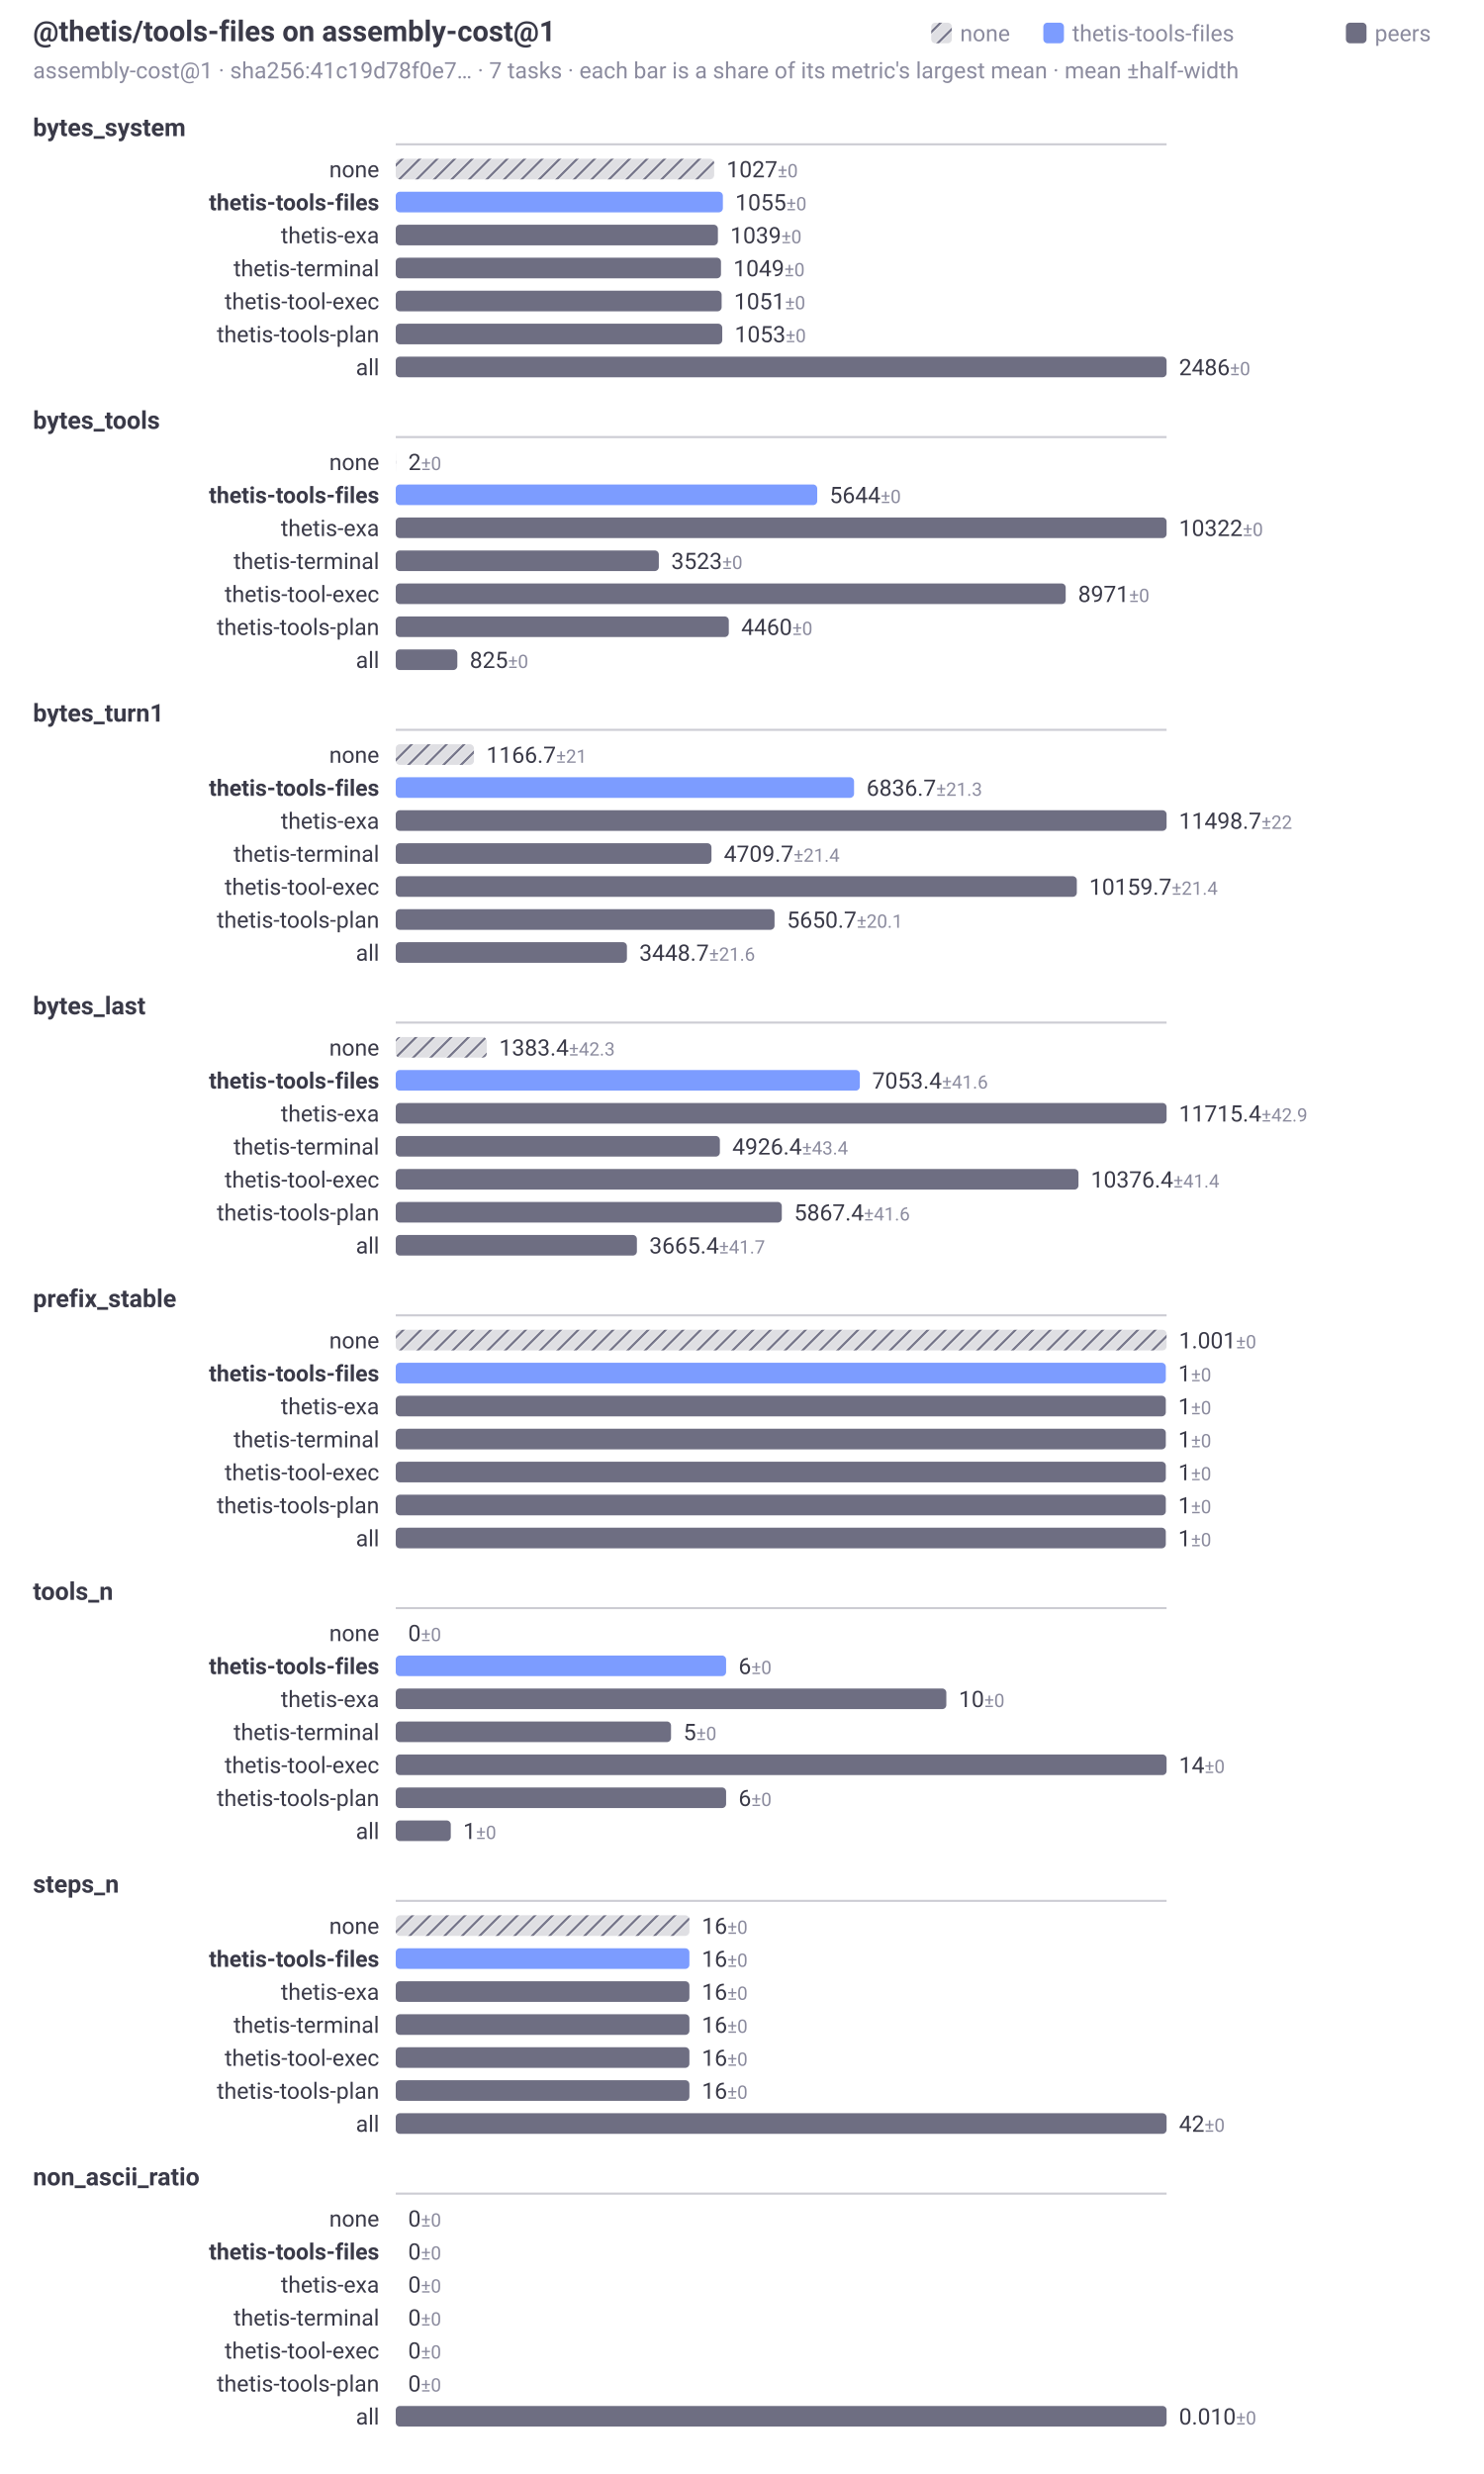
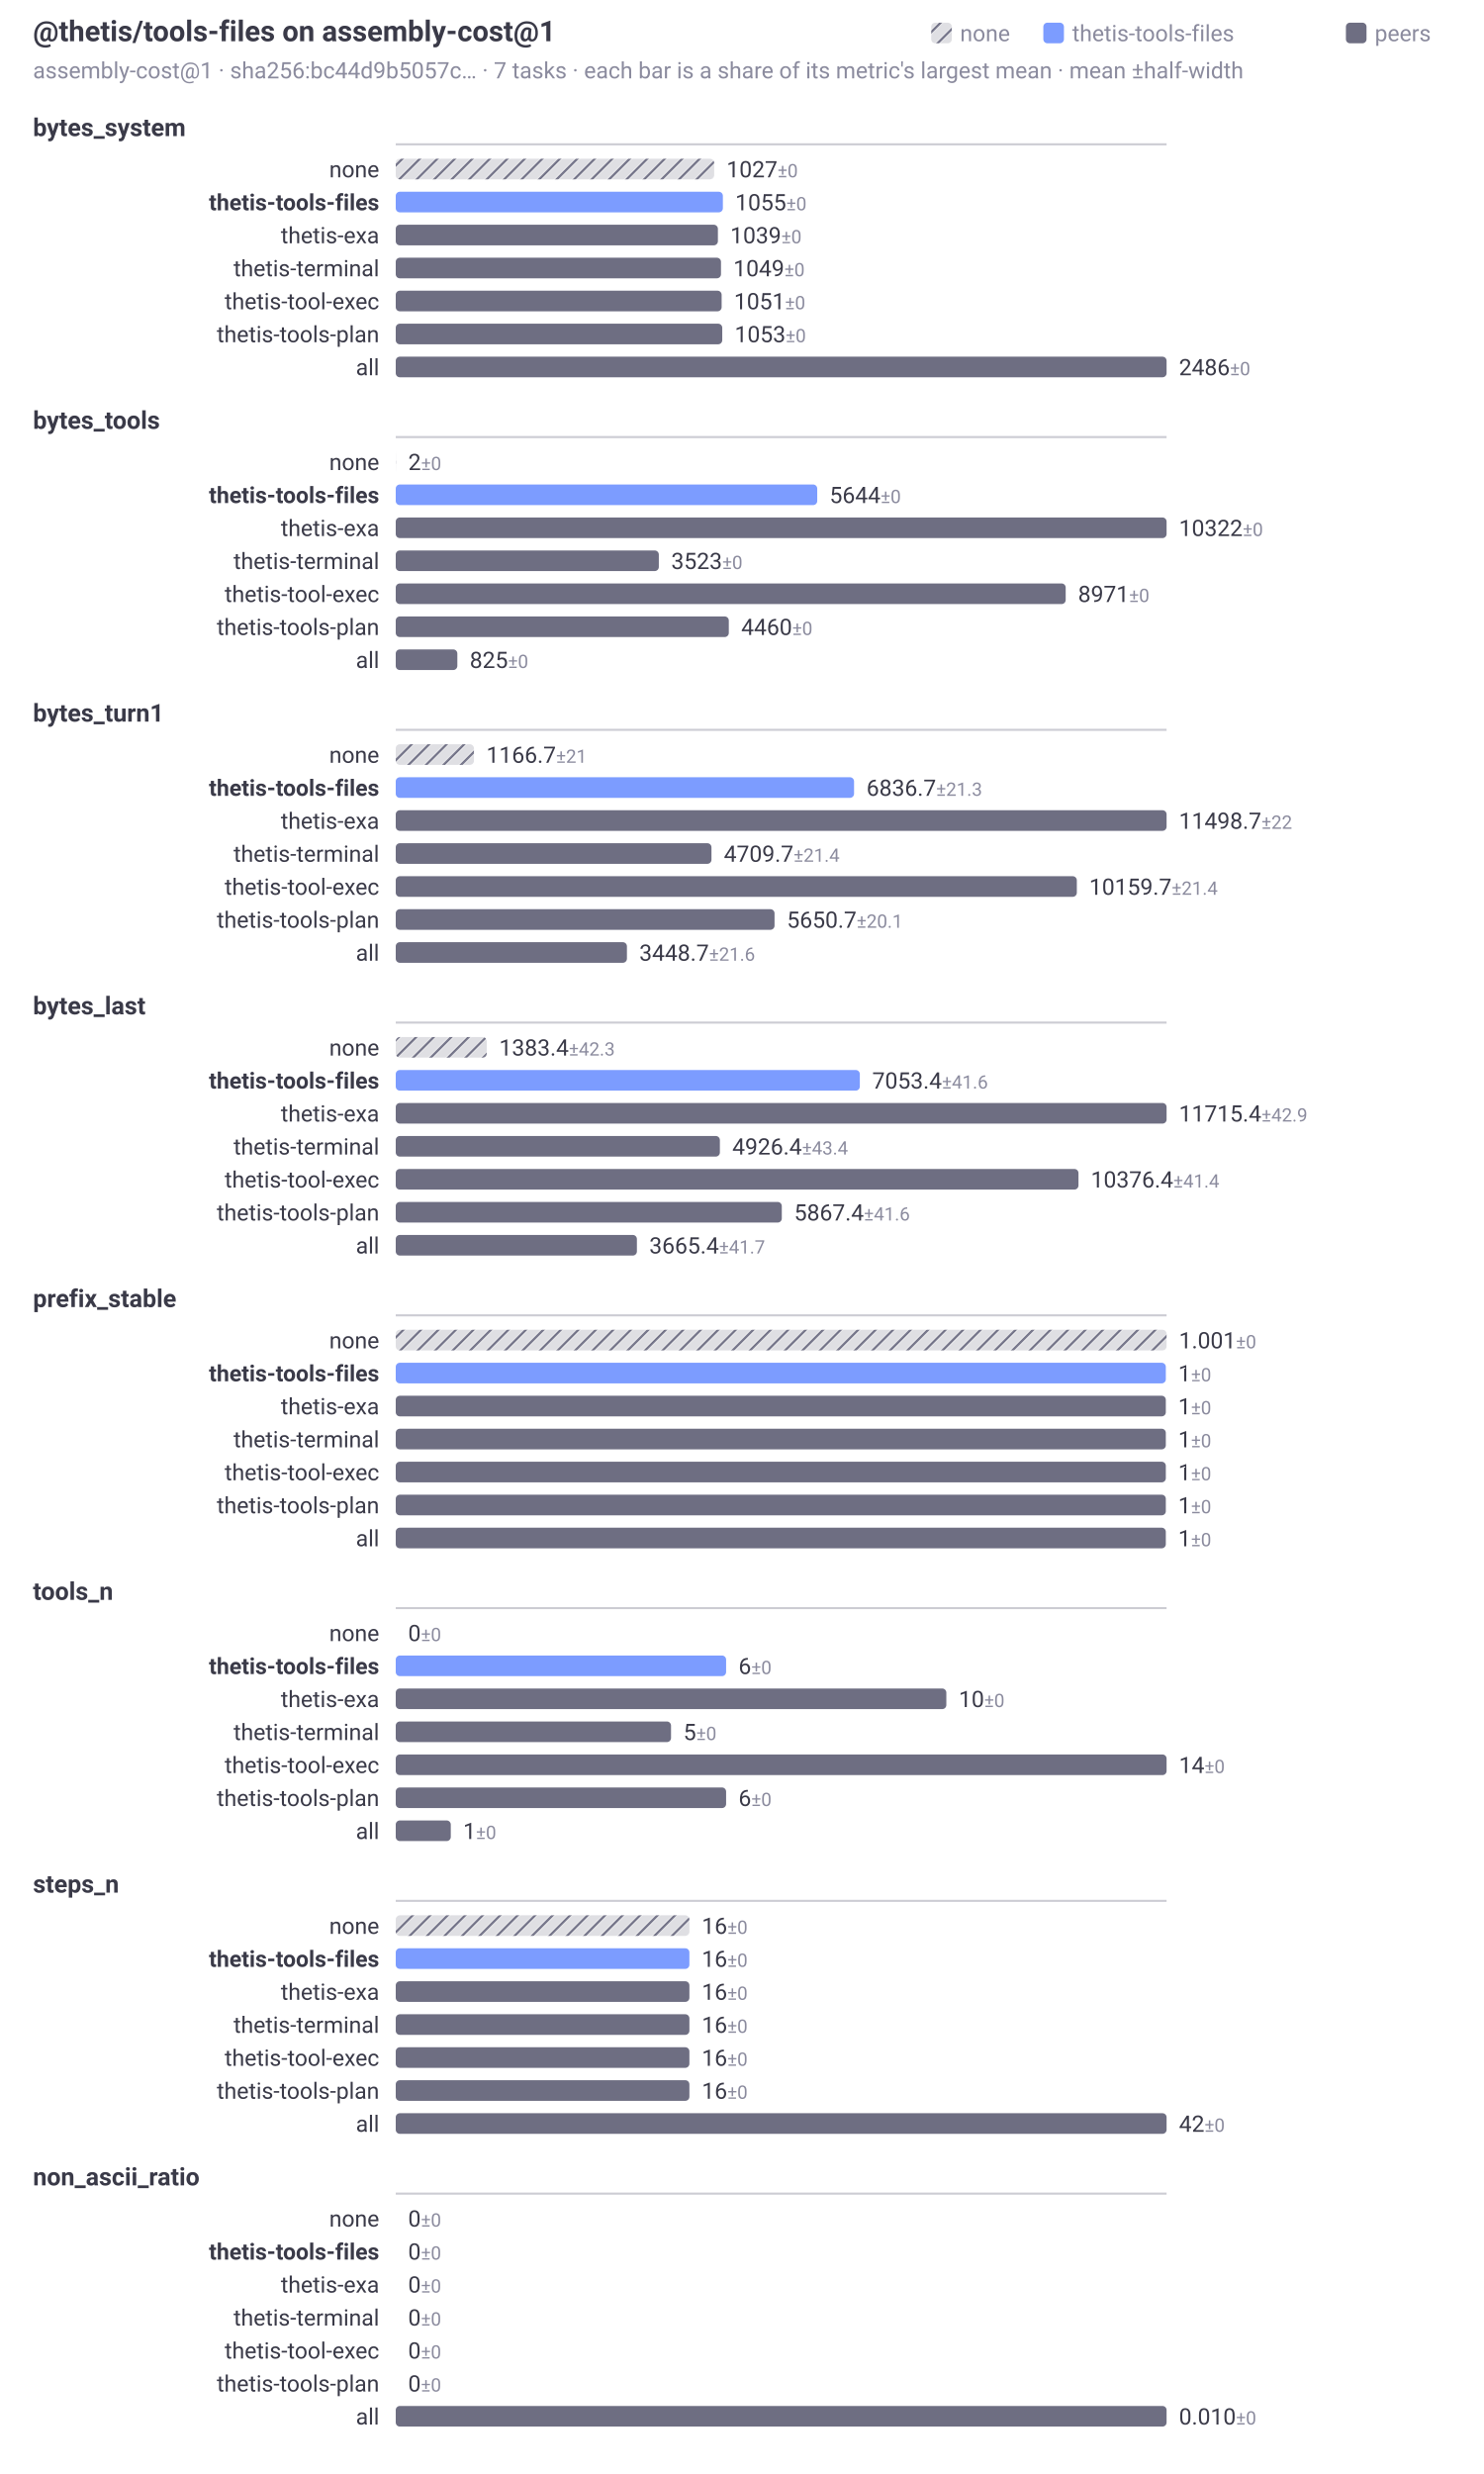
<svg xmlns="http://www.w3.org/2000/svg" width="720" height="1200" viewBox="0 0 720 1200" role="img" aria-labelledby="t d" font-family="system-ui, -apple-system, Segoe UI, Roboto, sans-serif">
  <style>.t{fill:#3a3a48}.f{fill:#8b8b9e}@media (prefers-color-scheme:dark){.t{fill:#d2d2dc}.f{fill:#9a9aae}}</style>
  <defs>
    <pattern id="hatch" width="6" height="6" patternUnits="userSpaceOnUse" patternTransform="rotate(45)">
      <rect width="6" height="6" fill="#6e6e82" fill-opacity="0.22" />
      <line x1="0" y1="0" x2="0" y2="6" stroke="#6e6e82" stroke-width="2" />
    </pattern>
  </defs>
  <text class="t" x="16" y="20" font-size="14" font-weight="600">@thetis/tools-files on assembly-cost@1</text>
-   <text class="f" x="16" y="38" font-size="11">assembly-cost@1 · sha256:41c19d78f0e7… · 7 tasks · each bar is a share of its metric's largest mean · mean ±half-width</text>
+   <text class="f" x="16" y="38" font-size="11">assembly-cost@1 · sha256:bc44d9b5057c… · 7 tasks · each bar is a share of its metric's largest mean · mean ±half-width</text>
  <rect x="653" y="11" width="10" height="10" rx="2" fill="#6e6e82" />
  <text class="f" x="667" y="20" font-size="11">peers</text>
  <rect x="506.2" y="11" width="10" height="10" rx="2" fill="#7c9cff" />
  <text class="f" x="520.2" y="20" font-size="11">thetis-tools-files</text>
  <rect x="451.8" y="11" width="10" height="10" rx="2" fill="url(#hatch)" />
  <text class="f" x="465.8" y="20" font-size="11">none</text>
  <text class="t" x="16" y="66" font-size="12" font-weight="600">bytes_system</text>
  <line x1="192" y1="70" x2="566" y2="70" stroke="#6e6e82" stroke-opacity="0.35" stroke-width="1" />
  <text class="t" x="184" y="86" font-size="11" text-anchor="end">none</text>
  <rect x="192" y="77" width="154.5" height="10" rx="2" fill="url(#hatch)" />
  <text class="t" x="352.5" y="86" font-size="11">1027<tspan class="f" font-size="9"> ±0</tspan>
  </text>
  <text class="t" x="184" y="102" font-size="11" text-anchor="end" font-weight="600">thetis-tools-files</text>
  <rect x="192" y="93" width="158.72" height="10" rx="2" fill="#7c9cff" />
  <text class="t" x="356.72" y="102" font-size="11">1055<tspan class="f" font-size="9"> ±0</tspan>
  </text>
  <text class="t" x="184" y="118" font-size="11" text-anchor="end">thetis-exa</text>
  <rect x="192" y="109" width="156.31" height="10" rx="2" fill="#6e6e82" />
  <text class="t" x="354.31" y="118" font-size="11">1039<tspan class="f" font-size="9"> ±0</tspan>
  </text>
  <text class="t" x="184" y="134" font-size="11" text-anchor="end">thetis-terminal</text>
  <rect x="192" y="125" width="157.81" height="10" rx="2" fill="#6e6e82" />
  <text class="t" x="355.81" y="134" font-size="11">1049<tspan class="f" font-size="9"> ±0</tspan>
  </text>
  <text class="t" x="184" y="150" font-size="11" text-anchor="end">thetis-tool-exec</text>
  <rect x="192" y="141" width="158.12" height="10" rx="2" fill="#6e6e82" />
  <text class="t" x="356.12" y="150" font-size="11">1051<tspan class="f" font-size="9"> ±0</tspan>
  </text>
  <text class="t" x="184" y="166" font-size="11" text-anchor="end">thetis-tools-plan</text>
  <rect x="192" y="157" width="158.42" height="10" rx="2" fill="#6e6e82" />
  <text class="t" x="356.42" y="166" font-size="11">1053<tspan class="f" font-size="9"> ±0</tspan>
  </text>
  <text class="t" x="184" y="182" font-size="11" text-anchor="end">all</text>
  <rect x="192" y="173" width="374" height="10" rx="2" fill="#6e6e82" />
  <text class="t" x="572" y="182" font-size="11">2486<tspan class="f" font-size="9"> ±0</tspan>
  </text>
  <text class="t" x="16" y="208" font-size="12" font-weight="600">bytes_tools</text>
  <line x1="192" y1="212" x2="566" y2="212" stroke="#6e6e82" stroke-opacity="0.35" stroke-width="1" />
  <text class="t" x="184" y="228" font-size="11" text-anchor="end">none</text>
  <rect x="192" y="219" width="0.07" height="10" rx="2" fill="url(#hatch)" />
  <text class="t" x="198.07" y="228" font-size="11">2<tspan class="f" font-size="9"> ±0</tspan>
  </text>
  <text class="t" x="184" y="244" font-size="11" text-anchor="end" font-weight="600">thetis-tools-files</text>
  <rect x="192" y="235" width="204.5" height="10" rx="2" fill="#7c9cff" />
  <text class="t" x="402.5" y="244" font-size="11">5644<tspan class="f" font-size="9"> ±0</tspan>
  </text>
  <text class="t" x="184" y="260" font-size="11" text-anchor="end">thetis-exa</text>
  <rect x="192" y="251" width="374" height="10" rx="2" fill="#6e6e82" />
  <text class="t" x="572" y="260" font-size="11">10322<tspan class="f" font-size="9"> ±0</tspan>
  </text>
  <text class="t" x="184" y="276" font-size="11" text-anchor="end">thetis-terminal</text>
  <rect x="192" y="267" width="127.65" height="10" rx="2" fill="#6e6e82" />
  <text class="t" x="325.65" y="276" font-size="11">3523<tspan class="f" font-size="9"> ±0</tspan>
  </text>
  <text class="t" x="184" y="292" font-size="11" text-anchor="end">thetis-tool-exec</text>
  <rect x="192" y="283" width="325.05" height="10" rx="2" fill="#6e6e82" />
  <text class="t" x="523.05" y="292" font-size="11">8971<tspan class="f" font-size="9"> ±0</tspan>
  </text>
  <text class="t" x="184" y="308" font-size="11" text-anchor="end">thetis-tools-plan</text>
  <rect x="192" y="299" width="161.6" height="10" rx="2" fill="#6e6e82" />
  <text class="t" x="359.6" y="308" font-size="11">4460<tspan class="f" font-size="9"> ±0</tspan>
  </text>
  <text class="t" x="184" y="324" font-size="11" text-anchor="end">all</text>
  <rect x="192" y="315" width="29.89" height="10" rx="2" fill="#6e6e82" />
  <text class="t" x="227.89" y="324" font-size="11">825<tspan class="f" font-size="9"> ±0</tspan>
  </text>
  <text class="t" x="16" y="350" font-size="12" font-weight="600">bytes_turn1</text>
  <line x1="192" y1="354" x2="566" y2="354" stroke="#6e6e82" stroke-opacity="0.35" stroke-width="1" />
  <text class="t" x="184" y="370" font-size="11" text-anchor="end">none</text>
  <rect x="192" y="361" width="37.95" height="10" rx="2" fill="url(#hatch)" />
  <text class="t" x="235.95" y="370" font-size="11">1166.7<tspan class="f" font-size="9"> ±21</tspan>
  </text>
  <text class="t" x="184" y="386" font-size="11" text-anchor="end" font-weight="600">thetis-tools-files</text>
  <rect x="192" y="377" width="222.37" height="10" rx="2" fill="#7c9cff" />
  <text class="t" x="420.37" y="386" font-size="11">6836.7<tspan class="f" font-size="9"> ±21.3</tspan>
  </text>
  <text class="t" x="184" y="402" font-size="11" text-anchor="end">thetis-exa</text>
  <rect x="192" y="393" width="374" height="10" rx="2" fill="#6e6e82" />
  <text class="t" x="572" y="402" font-size="11">11498.7<tspan class="f" font-size="9"> ±22</tspan>
  </text>
  <text class="t" x="184" y="418" font-size="11" text-anchor="end">thetis-terminal</text>
  <rect x="192" y="409" width="153.19" height="10" rx="2" fill="#6e6e82" />
  <text class="t" x="351.19" y="418" font-size="11">4709.7<tspan class="f" font-size="9"> ±21.4</tspan>
  </text>
  <text class="t" x="184" y="434" font-size="11" text-anchor="end">thetis-tool-exec</text>
  <rect x="192" y="425" width="330.45" height="10" rx="2" fill="#6e6e82" />
  <text class="t" x="528.45" y="434" font-size="11">10159.7<tspan class="f" font-size="9"> ±21.4</tspan>
  </text>
  <text class="t" x="184" y="450" font-size="11" text-anchor="end">thetis-tools-plan</text>
  <rect x="192" y="441" width="183.79" height="10" rx="2" fill="#6e6e82" />
  <text class="t" x="381.79" y="450" font-size="11">5650.7<tspan class="f" font-size="9"> ±20.1</tspan>
  </text>
  <text class="t" x="184" y="466" font-size="11" text-anchor="end">all</text>
  <rect x="192" y="457" width="112.17" height="10" rx="2" fill="#6e6e82" />
  <text class="t" x="310.17" y="466" font-size="11">3448.7<tspan class="f" font-size="9"> ±21.6</tspan>
  </text>
  <text class="t" x="16" y="492" font-size="12" font-weight="600">bytes_last</text>
  <line x1="192" y1="496" x2="566" y2="496" stroke="#6e6e82" stroke-opacity="0.35" stroke-width="1" />
  <text class="t" x="184" y="512" font-size="11" text-anchor="end">none</text>
  <rect x="192" y="503" width="44.16" height="10" rx="2" fill="url(#hatch)" />
  <text class="t" x="242.16" y="512" font-size="11">1383.4<tspan class="f" font-size="9"> ±42.3</tspan>
  </text>
  <text class="t" x="184" y="528" font-size="11" text-anchor="end" font-weight="600">thetis-tools-files</text>
  <rect x="192" y="519" width="225.17" height="10" rx="2" fill="#7c9cff" />
  <text class="t" x="423.17" y="528" font-size="11">7053.4<tspan class="f" font-size="9"> ±41.6</tspan>
  </text>
  <text class="t" x="184" y="544" font-size="11" text-anchor="end">thetis-exa</text>
  <rect x="192" y="535" width="374" height="10" rx="2" fill="#6e6e82" />
  <text class="t" x="572" y="544" font-size="11">11715.4<tspan class="f" font-size="9"> ±42.9</tspan>
  </text>
  <text class="t" x="184" y="560" font-size="11" text-anchor="end">thetis-terminal</text>
  <rect x="192" y="551" width="157.27" height="10" rx="2" fill="#6e6e82" />
  <text class="t" x="355.27" y="560" font-size="11">4926.4<tspan class="f" font-size="9"> ±43.4</tspan>
  </text>
  <text class="t" x="184" y="576" font-size="11" text-anchor="end">thetis-tool-exec</text>
  <rect x="192" y="567" width="331.25" height="10" rx="2" fill="#6e6e82" />
  <text class="t" x="529.25" y="576" font-size="11">10376.4<tspan class="f" font-size="9"> ±41.4</tspan>
  </text>
  <text class="t" x="184" y="592" font-size="11" text-anchor="end">thetis-tools-plan</text>
  <rect x="192" y="583" width="187.31" height="10" rx="2" fill="#6e6e82" />
  <text class="t" x="385.31" y="592" font-size="11">5867.4<tspan class="f" font-size="9"> ±41.6</tspan>
  </text>
  <text class="t" x="184" y="608" font-size="11" text-anchor="end">all</text>
  <rect x="192" y="599" width="117.01" height="10" rx="2" fill="#6e6e82" />
  <text class="t" x="315.01" y="608" font-size="11">3665.4<tspan class="f" font-size="9"> ±41.7</tspan>
  </text>
  <text class="t" x="16" y="634" font-size="12" font-weight="600">prefix_stable</text>
  <line x1="192" y1="638" x2="566" y2="638" stroke="#6e6e82" stroke-opacity="0.35" stroke-width="1" />
  <text class="t" x="184" y="654" font-size="11" text-anchor="end">none</text>
  <rect x="192" y="645" width="374" height="10" rx="2" fill="url(#hatch)" />
  <text class="t" x="572" y="654" font-size="11">1.001<tspan class="f" font-size="9"> ±0</tspan>
  </text>
  <text class="t" x="184" y="670" font-size="11" text-anchor="end" font-weight="600">thetis-tools-files</text>
  <rect x="192" y="661" width="373.63" height="10" rx="2" fill="#7c9cff" />
  <text class="t" x="571.63" y="670" font-size="11">1<tspan class="f" font-size="9"> ±0</tspan>
  </text>
  <text class="t" x="184" y="686" font-size="11" text-anchor="end">thetis-exa</text>
  <rect x="192" y="677" width="373.63" height="10" rx="2" fill="#6e6e82" />
  <text class="t" x="571.63" y="686" font-size="11">1<tspan class="f" font-size="9"> ±0</tspan>
  </text>
  <text class="t" x="184" y="702" font-size="11" text-anchor="end">thetis-terminal</text>
  <rect x="192" y="693" width="373.63" height="10" rx="2" fill="#6e6e82" />
  <text class="t" x="571.63" y="702" font-size="11">1<tspan class="f" font-size="9"> ±0</tspan>
  </text>
  <text class="t" x="184" y="718" font-size="11" text-anchor="end">thetis-tool-exec</text>
  <rect x="192" y="709" width="373.63" height="10" rx="2" fill="#6e6e82" />
  <text class="t" x="571.63" y="718" font-size="11">1<tspan class="f" font-size="9"> ±0</tspan>
  </text>
  <text class="t" x="184" y="734" font-size="11" text-anchor="end">thetis-tools-plan</text>
  <rect x="192" y="725" width="373.63" height="10" rx="2" fill="#6e6e82" />
  <text class="t" x="571.63" y="734" font-size="11">1<tspan class="f" font-size="9"> ±0</tspan>
  </text>
  <text class="t" x="184" y="750" font-size="11" text-anchor="end">all</text>
  <rect x="192" y="741" width="373.63" height="10" rx="2" fill="#6e6e82" />
  <text class="t" x="571.63" y="750" font-size="11">1<tspan class="f" font-size="9"> ±0</tspan>
  </text>
  <text class="t" x="16" y="776" font-size="12" font-weight="600">tools_n</text>
  <line x1="192" y1="780" x2="566" y2="780" stroke="#6e6e82" stroke-opacity="0.35" stroke-width="1" />
  <text class="t" x="184" y="796" font-size="11" text-anchor="end">none</text>
  <rect x="192" y="787" width="0" height="10" rx="2" fill="url(#hatch)" />
  <text class="t" x="198" y="796" font-size="11">0<tspan class="f" font-size="9"> ±0</tspan>
  </text>
  <text class="t" x="184" y="812" font-size="11" text-anchor="end" font-weight="600">thetis-tools-files</text>
  <rect x="192" y="803" width="160.29" height="10" rx="2" fill="#7c9cff" />
  <text class="t" x="358.29" y="812" font-size="11">6<tspan class="f" font-size="9"> ±0</tspan>
  </text>
  <text class="t" x="184" y="828" font-size="11" text-anchor="end">thetis-exa</text>
  <rect x="192" y="819" width="267.14" height="10" rx="2" fill="#6e6e82" />
  <text class="t" x="465.14" y="828" font-size="11">10<tspan class="f" font-size="9"> ±0</tspan>
  </text>
  <text class="t" x="184" y="844" font-size="11" text-anchor="end">thetis-terminal</text>
  <rect x="192" y="835" width="133.57" height="10" rx="2" fill="#6e6e82" />
  <text class="t" x="331.57" y="844" font-size="11">5<tspan class="f" font-size="9"> ±0</tspan>
  </text>
  <text class="t" x="184" y="860" font-size="11" text-anchor="end">thetis-tool-exec</text>
  <rect x="192" y="851" width="374" height="10" rx="2" fill="#6e6e82" />
  <text class="t" x="572" y="860" font-size="11">14<tspan class="f" font-size="9"> ±0</tspan>
  </text>
  <text class="t" x="184" y="876" font-size="11" text-anchor="end">thetis-tools-plan</text>
  <rect x="192" y="867" width="160.29" height="10" rx="2" fill="#6e6e82" />
  <text class="t" x="358.29" y="876" font-size="11">6<tspan class="f" font-size="9"> ±0</tspan>
  </text>
  <text class="t" x="184" y="892" font-size="11" text-anchor="end">all</text>
  <rect x="192" y="883" width="26.71" height="10" rx="2" fill="#6e6e82" />
  <text class="t" x="224.71" y="892" font-size="11">1<tspan class="f" font-size="9"> ±0</tspan>
  </text>
  <text class="t" x="16" y="918" font-size="12" font-weight="600">steps_n</text>
  <line x1="192" y1="922" x2="566" y2="922" stroke="#6e6e82" stroke-opacity="0.35" stroke-width="1" />
  <text class="t" x="184" y="938" font-size="11" text-anchor="end">none</text>
  <rect x="192" y="929" width="142.48" height="10" rx="2" fill="url(#hatch)" />
  <text class="t" x="340.48" y="938" font-size="11">16<tspan class="f" font-size="9"> ±0</tspan>
  </text>
  <text class="t" x="184" y="954" font-size="11" text-anchor="end" font-weight="600">thetis-tools-files</text>
  <rect x="192" y="945" width="142.48" height="10" rx="2" fill="#7c9cff" />
  <text class="t" x="340.48" y="954" font-size="11">16<tspan class="f" font-size="9"> ±0</tspan>
  </text>
  <text class="t" x="184" y="970" font-size="11" text-anchor="end">thetis-exa</text>
  <rect x="192" y="961" width="142.48" height="10" rx="2" fill="#6e6e82" />
  <text class="t" x="340.48" y="970" font-size="11">16<tspan class="f" font-size="9"> ±0</tspan>
  </text>
  <text class="t" x="184" y="986" font-size="11" text-anchor="end">thetis-terminal</text>
  <rect x="192" y="977" width="142.48" height="10" rx="2" fill="#6e6e82" />
  <text class="t" x="340.48" y="986" font-size="11">16<tspan class="f" font-size="9"> ±0</tspan>
  </text>
  <text class="t" x="184" y="1002" font-size="11" text-anchor="end">thetis-tool-exec</text>
  <rect x="192" y="993" width="142.48" height="10" rx="2" fill="#6e6e82" />
  <text class="t" x="340.48" y="1002" font-size="11">16<tspan class="f" font-size="9"> ±0</tspan>
  </text>
  <text class="t" x="184" y="1018" font-size="11" text-anchor="end">thetis-tools-plan</text>
  <rect x="192" y="1009" width="142.48" height="10" rx="2" fill="#6e6e82" />
  <text class="t" x="340.48" y="1018" font-size="11">16<tspan class="f" font-size="9"> ±0</tspan>
  </text>
  <text class="t" x="184" y="1034" font-size="11" text-anchor="end">all</text>
  <rect x="192" y="1025" width="374" height="10" rx="2" fill="#6e6e82" />
  <text class="t" x="572" y="1034" font-size="11">42<tspan class="f" font-size="9"> ±0</tspan>
  </text>
  <text class="t" x="16" y="1060" font-size="12" font-weight="600">non_ascii_ratio</text>
  <line x1="192" y1="1064" x2="566" y2="1064" stroke="#6e6e82" stroke-opacity="0.35" stroke-width="1" />
  <text class="t" x="184" y="1080" font-size="11" text-anchor="end">none</text>
  <rect x="192" y="1071" width="0" height="10" rx="2" fill="url(#hatch)" />
  <text class="t" x="198" y="1080" font-size="11">0<tspan class="f" font-size="9"> ±0</tspan>
  </text>
  <text class="t" x="184" y="1096" font-size="11" text-anchor="end" font-weight="600">thetis-tools-files</text>
  <rect x="192" y="1087" width="0" height="10" rx="2" fill="#7c9cff" />
  <text class="t" x="198" y="1096" font-size="11">0<tspan class="f" font-size="9"> ±0</tspan>
  </text>
  <text class="t" x="184" y="1112" font-size="11" text-anchor="end">thetis-exa</text>
  <rect x="192" y="1103" width="0" height="10" rx="2" fill="#6e6e82" />
  <text class="t" x="198" y="1112" font-size="11">0<tspan class="f" font-size="9"> ±0</tspan>
  </text>
  <text class="t" x="184" y="1128" font-size="11" text-anchor="end">thetis-terminal</text>
  <rect x="192" y="1119" width="0" height="10" rx="2" fill="#6e6e82" />
  <text class="t" x="198" y="1128" font-size="11">0<tspan class="f" font-size="9"> ±0</tspan>
  </text>
  <text class="t" x="184" y="1144" font-size="11" text-anchor="end">thetis-tool-exec</text>
  <rect x="192" y="1135" width="0" height="10" rx="2" fill="#6e6e82" />
  <text class="t" x="198" y="1144" font-size="11">0<tspan class="f" font-size="9"> ±0</tspan>
  </text>
  <text class="t" x="184" y="1160" font-size="11" text-anchor="end">thetis-tools-plan</text>
  <rect x="192" y="1151" width="0" height="10" rx="2" fill="#6e6e82" />
  <text class="t" x="198" y="1160" font-size="11">0<tspan class="f" font-size="9"> ±0</tspan>
  </text>
  <text class="t" x="184" y="1176" font-size="11" text-anchor="end">all</text>
  <rect x="192" y="1167" width="374" height="10" rx="2" fill="#6e6e82" />
  <text class="t" x="572" y="1176" font-size="11">0.010<tspan class="f" font-size="9"> ±0</tspan>
  </text>
</svg>
